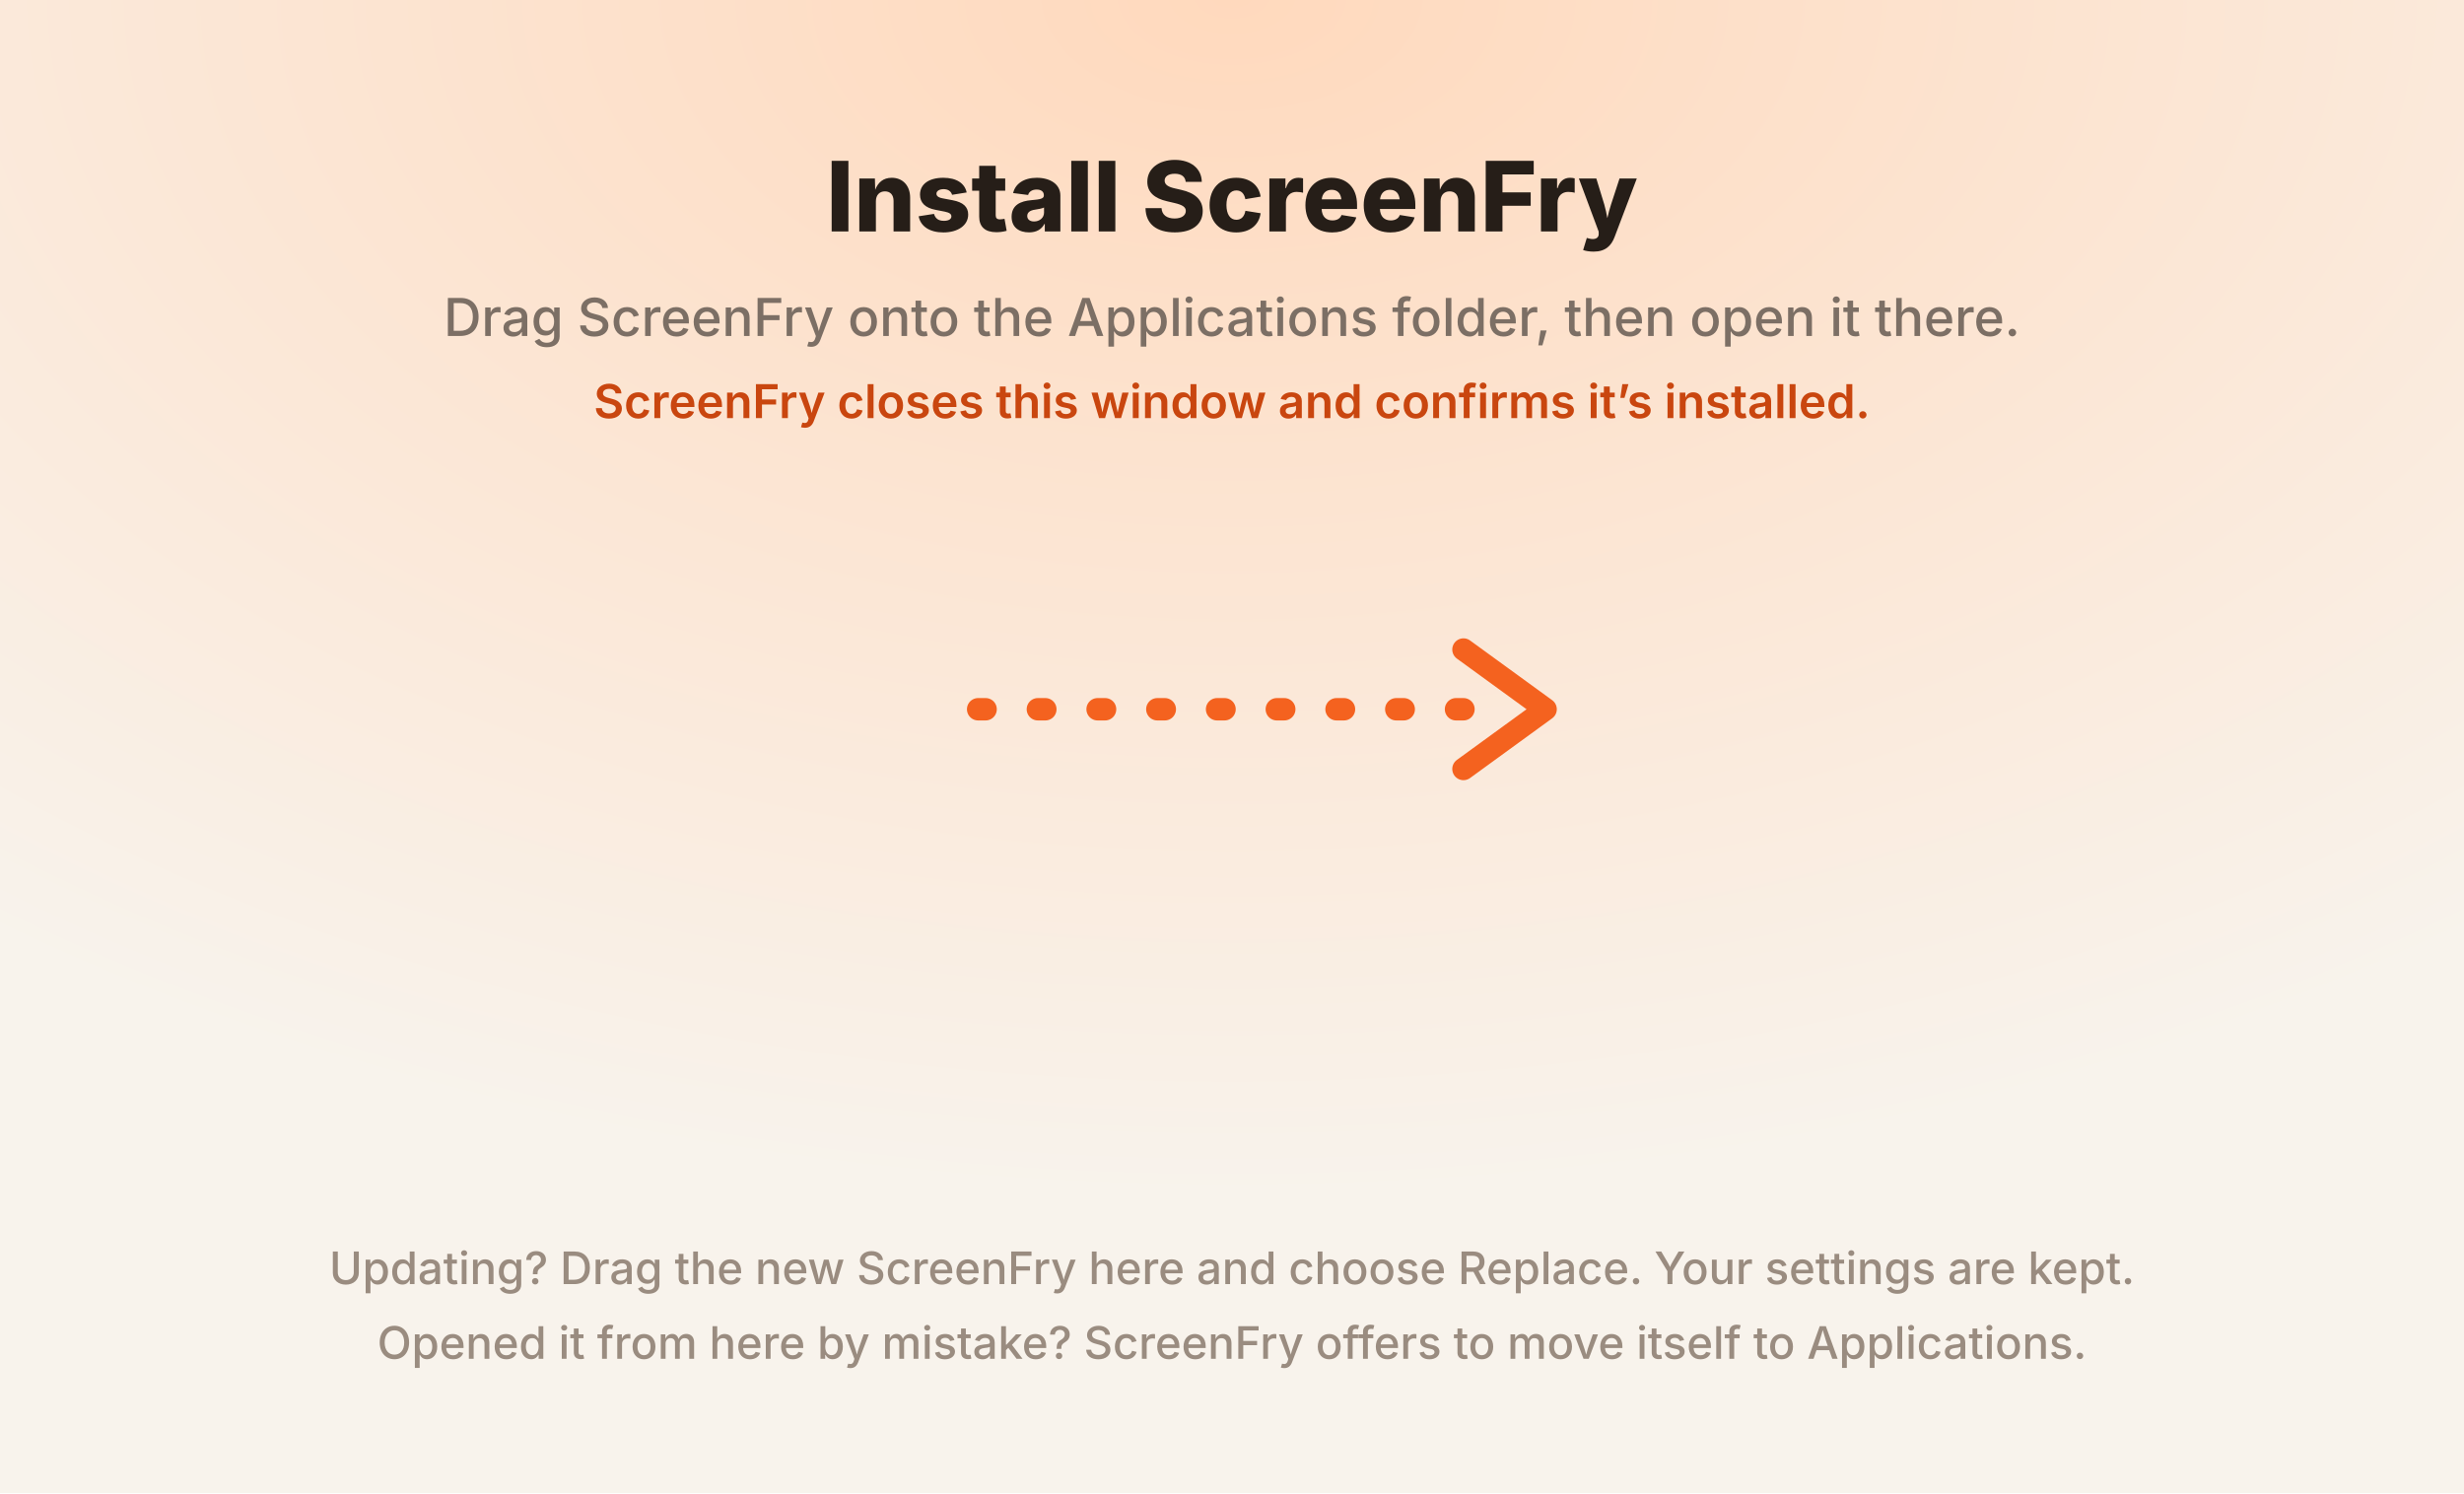
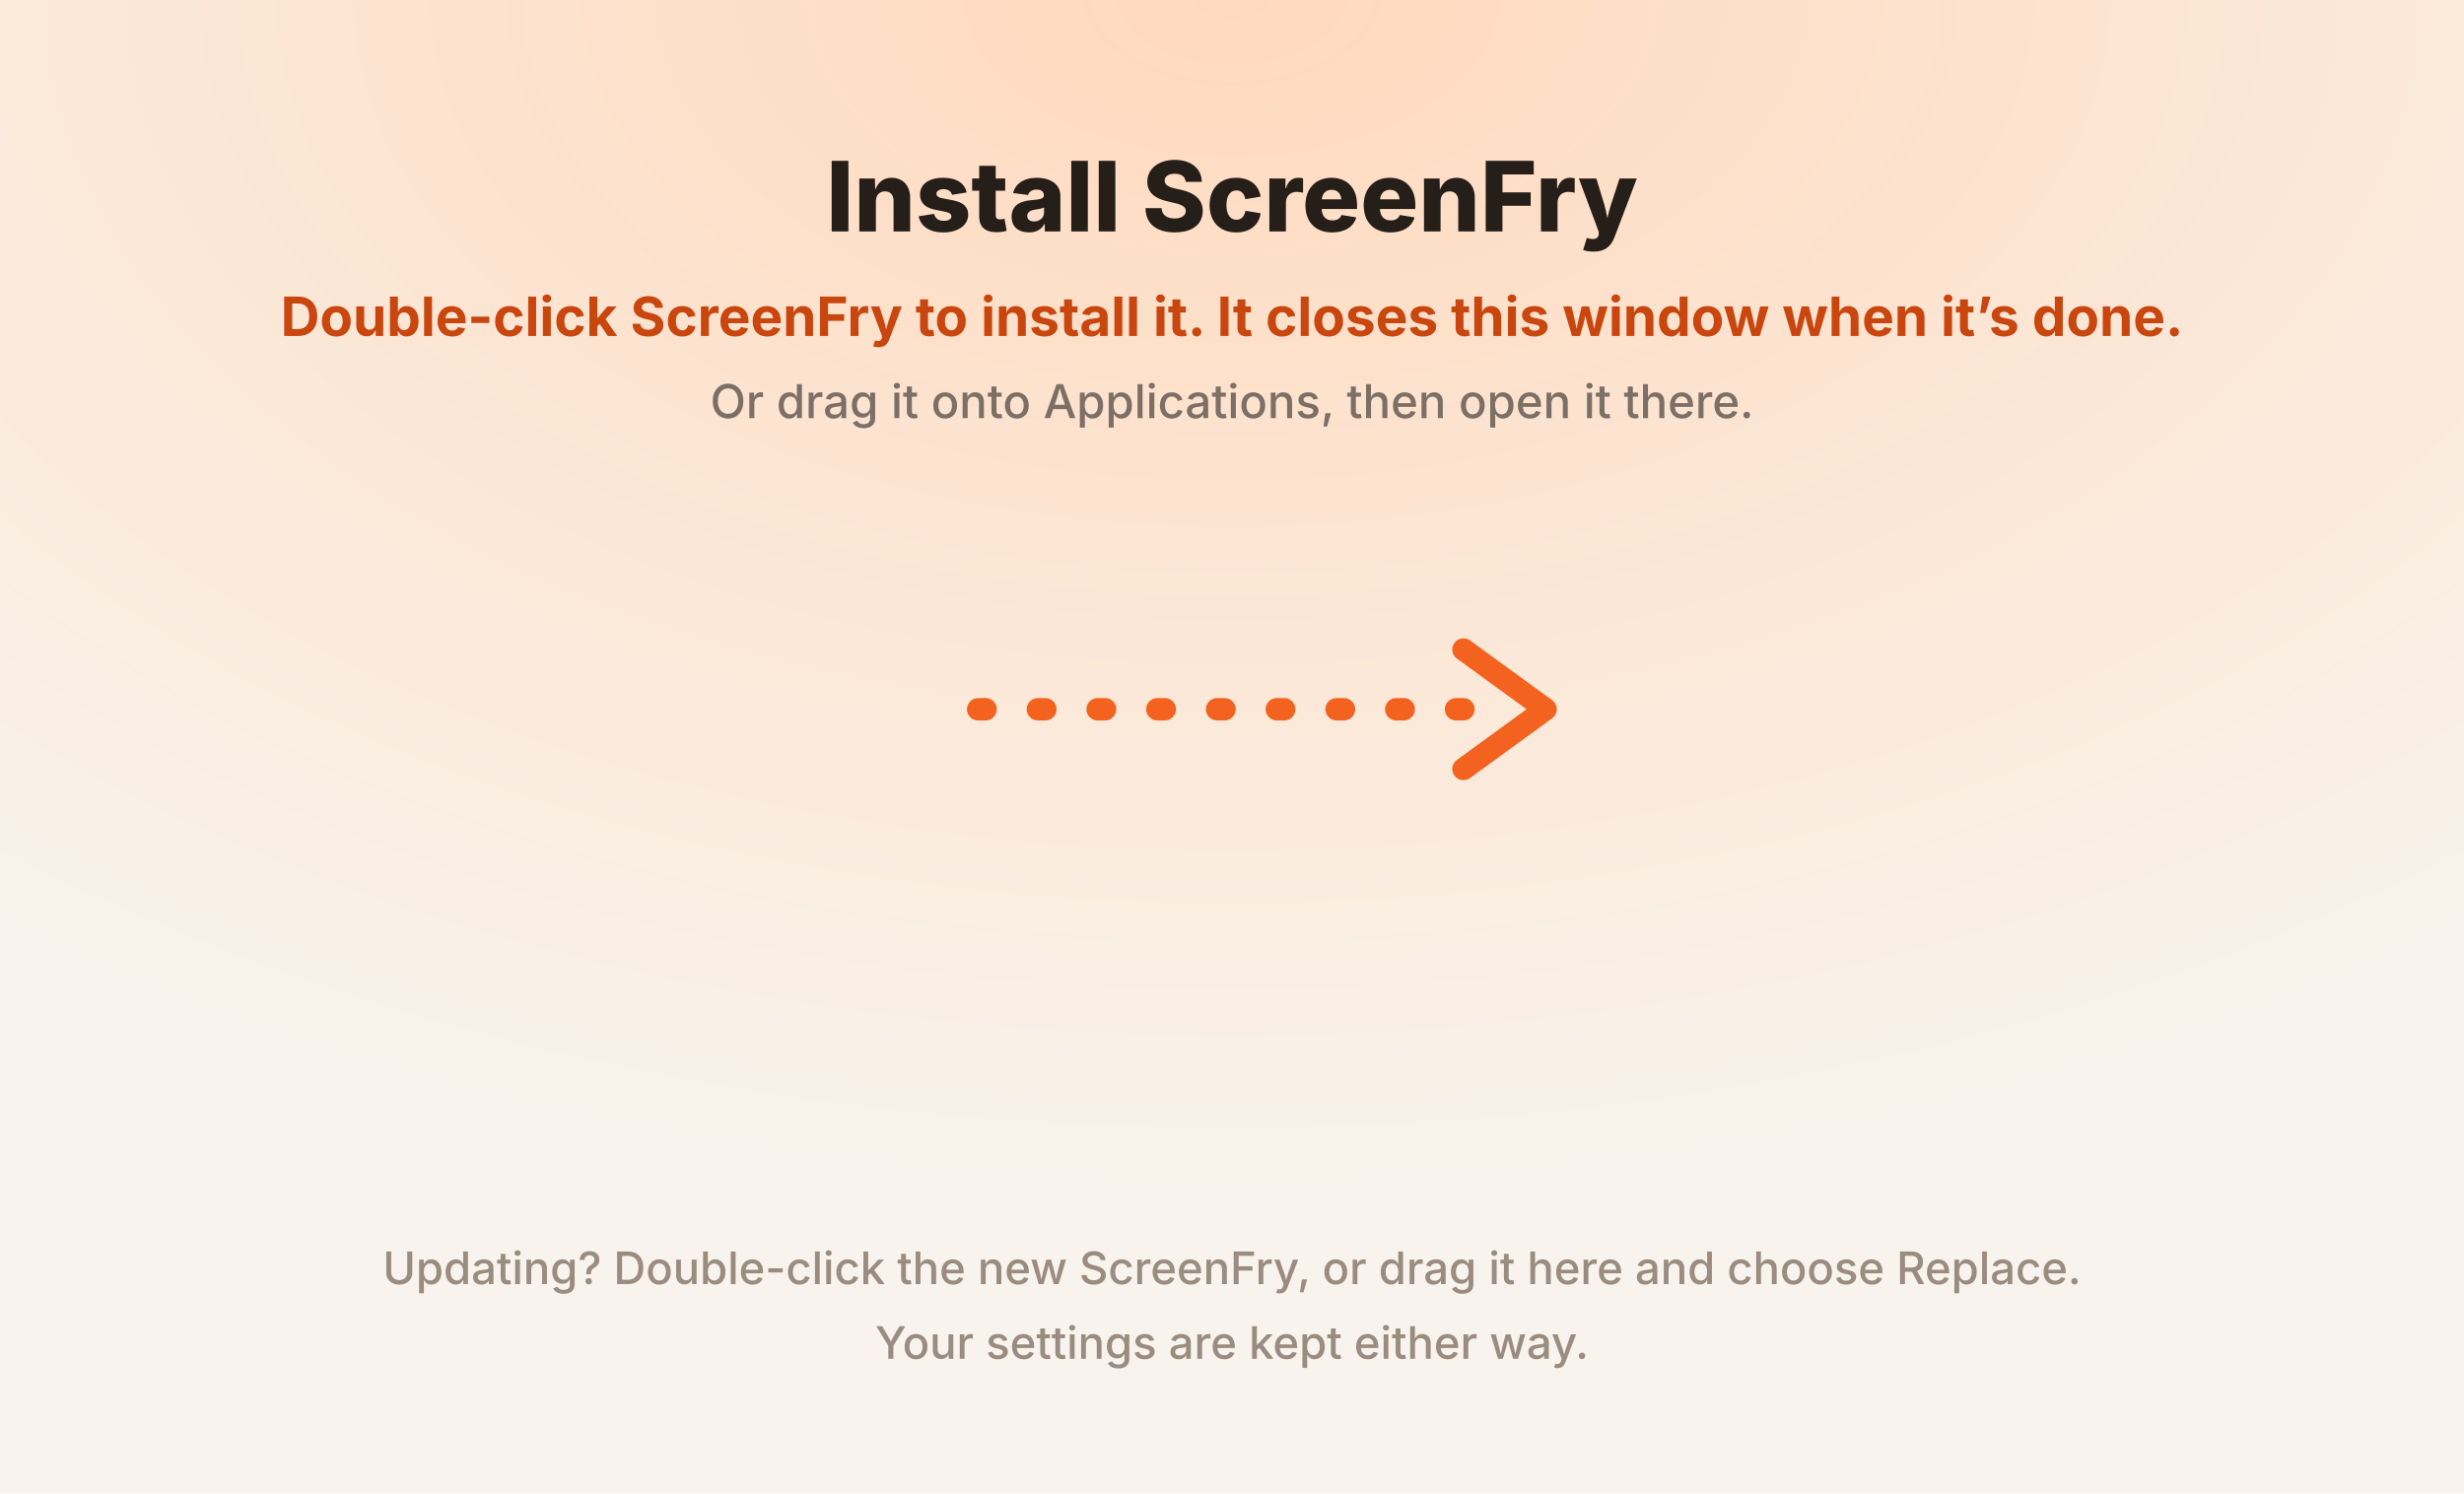
<svg xmlns="http://www.w3.org/2000/svg" width="660" height="400" viewBox="0 0 660 400">
  <defs>
    <radialGradient id="glow" cx="50%" cy="0%" r="80%">
      <stop offset="0" stop-color="#ffd9bd" />
      <stop offset="1" stop-color="#f8f3ec" />
    </radialGradient>
  </defs>
  <rect width="660" height="400" fill="url(#glow)" />
  <text x="330" y="62" text-anchor="middle" font-family="Inter" font-weight="800" font-size="26" fill="#261e18">Install ScreenFry</text>
-   <text x="330" y="90" text-anchor="middle" font-family="Inter" font-weight="500" font-size="14" fill="#7c6f65">Drag ScreenFry onto the Applications folder, then open it there.</text>
-   <text x="330" y="112" text-anchor="middle" font-family="Inter" font-weight="600" font-size="12.5" fill="#c9460f">ScreenFry closes this window and confirms it’s installed.</text>
+   <text x="330" y="90" text-anchor="middle" font-family="Inter" font-weight="700" font-size="14.5" fill="#c9460f">Double-click ScreenFry to install it. It closes this window when it’s done.</text>
+   <text x="330" y="112" text-anchor="middle" font-family="Inter" font-weight="500" font-size="12.5" fill="#7c6f65">Or drag it onto Applications, then open it there.</text>
  <path d="M262 190 H398" stroke="#f4621f" stroke-width="6" stroke-linecap="round" stroke-dasharray="2 14" fill="none" />
  <path d="M392 174 L414 190 L392 206" stroke="#f4621f" stroke-width="6" stroke-linecap="round" stroke-linejoin="round" fill="none" />
-   <text x="330" y="344" text-anchor="middle" font-family="Inter" font-weight="500" font-size="12" fill="#9a8c80">Updating? Drag the new ScreenFry here and choose Replace. Your settings are kept.</text>
-   <text x="330" y="364" text-anchor="middle" font-family="Inter" font-weight="500" font-size="12" fill="#9a8c80">Opened it from here by mistake? ScreenFry offers to move itself to Applications.</text>
+   <text x="330" y="344" text-anchor="middle" font-family="Inter" font-weight="500" font-size="12" fill="#9a8c80">Updating? Double-click the new ScreenFry, or drag it here and choose Replace.</text>
+   <text x="330" y="364" text-anchor="middle" font-family="Inter" font-weight="500" font-size="12" fill="#9a8c80">Your settings are kept either way.</text>
</svg>
